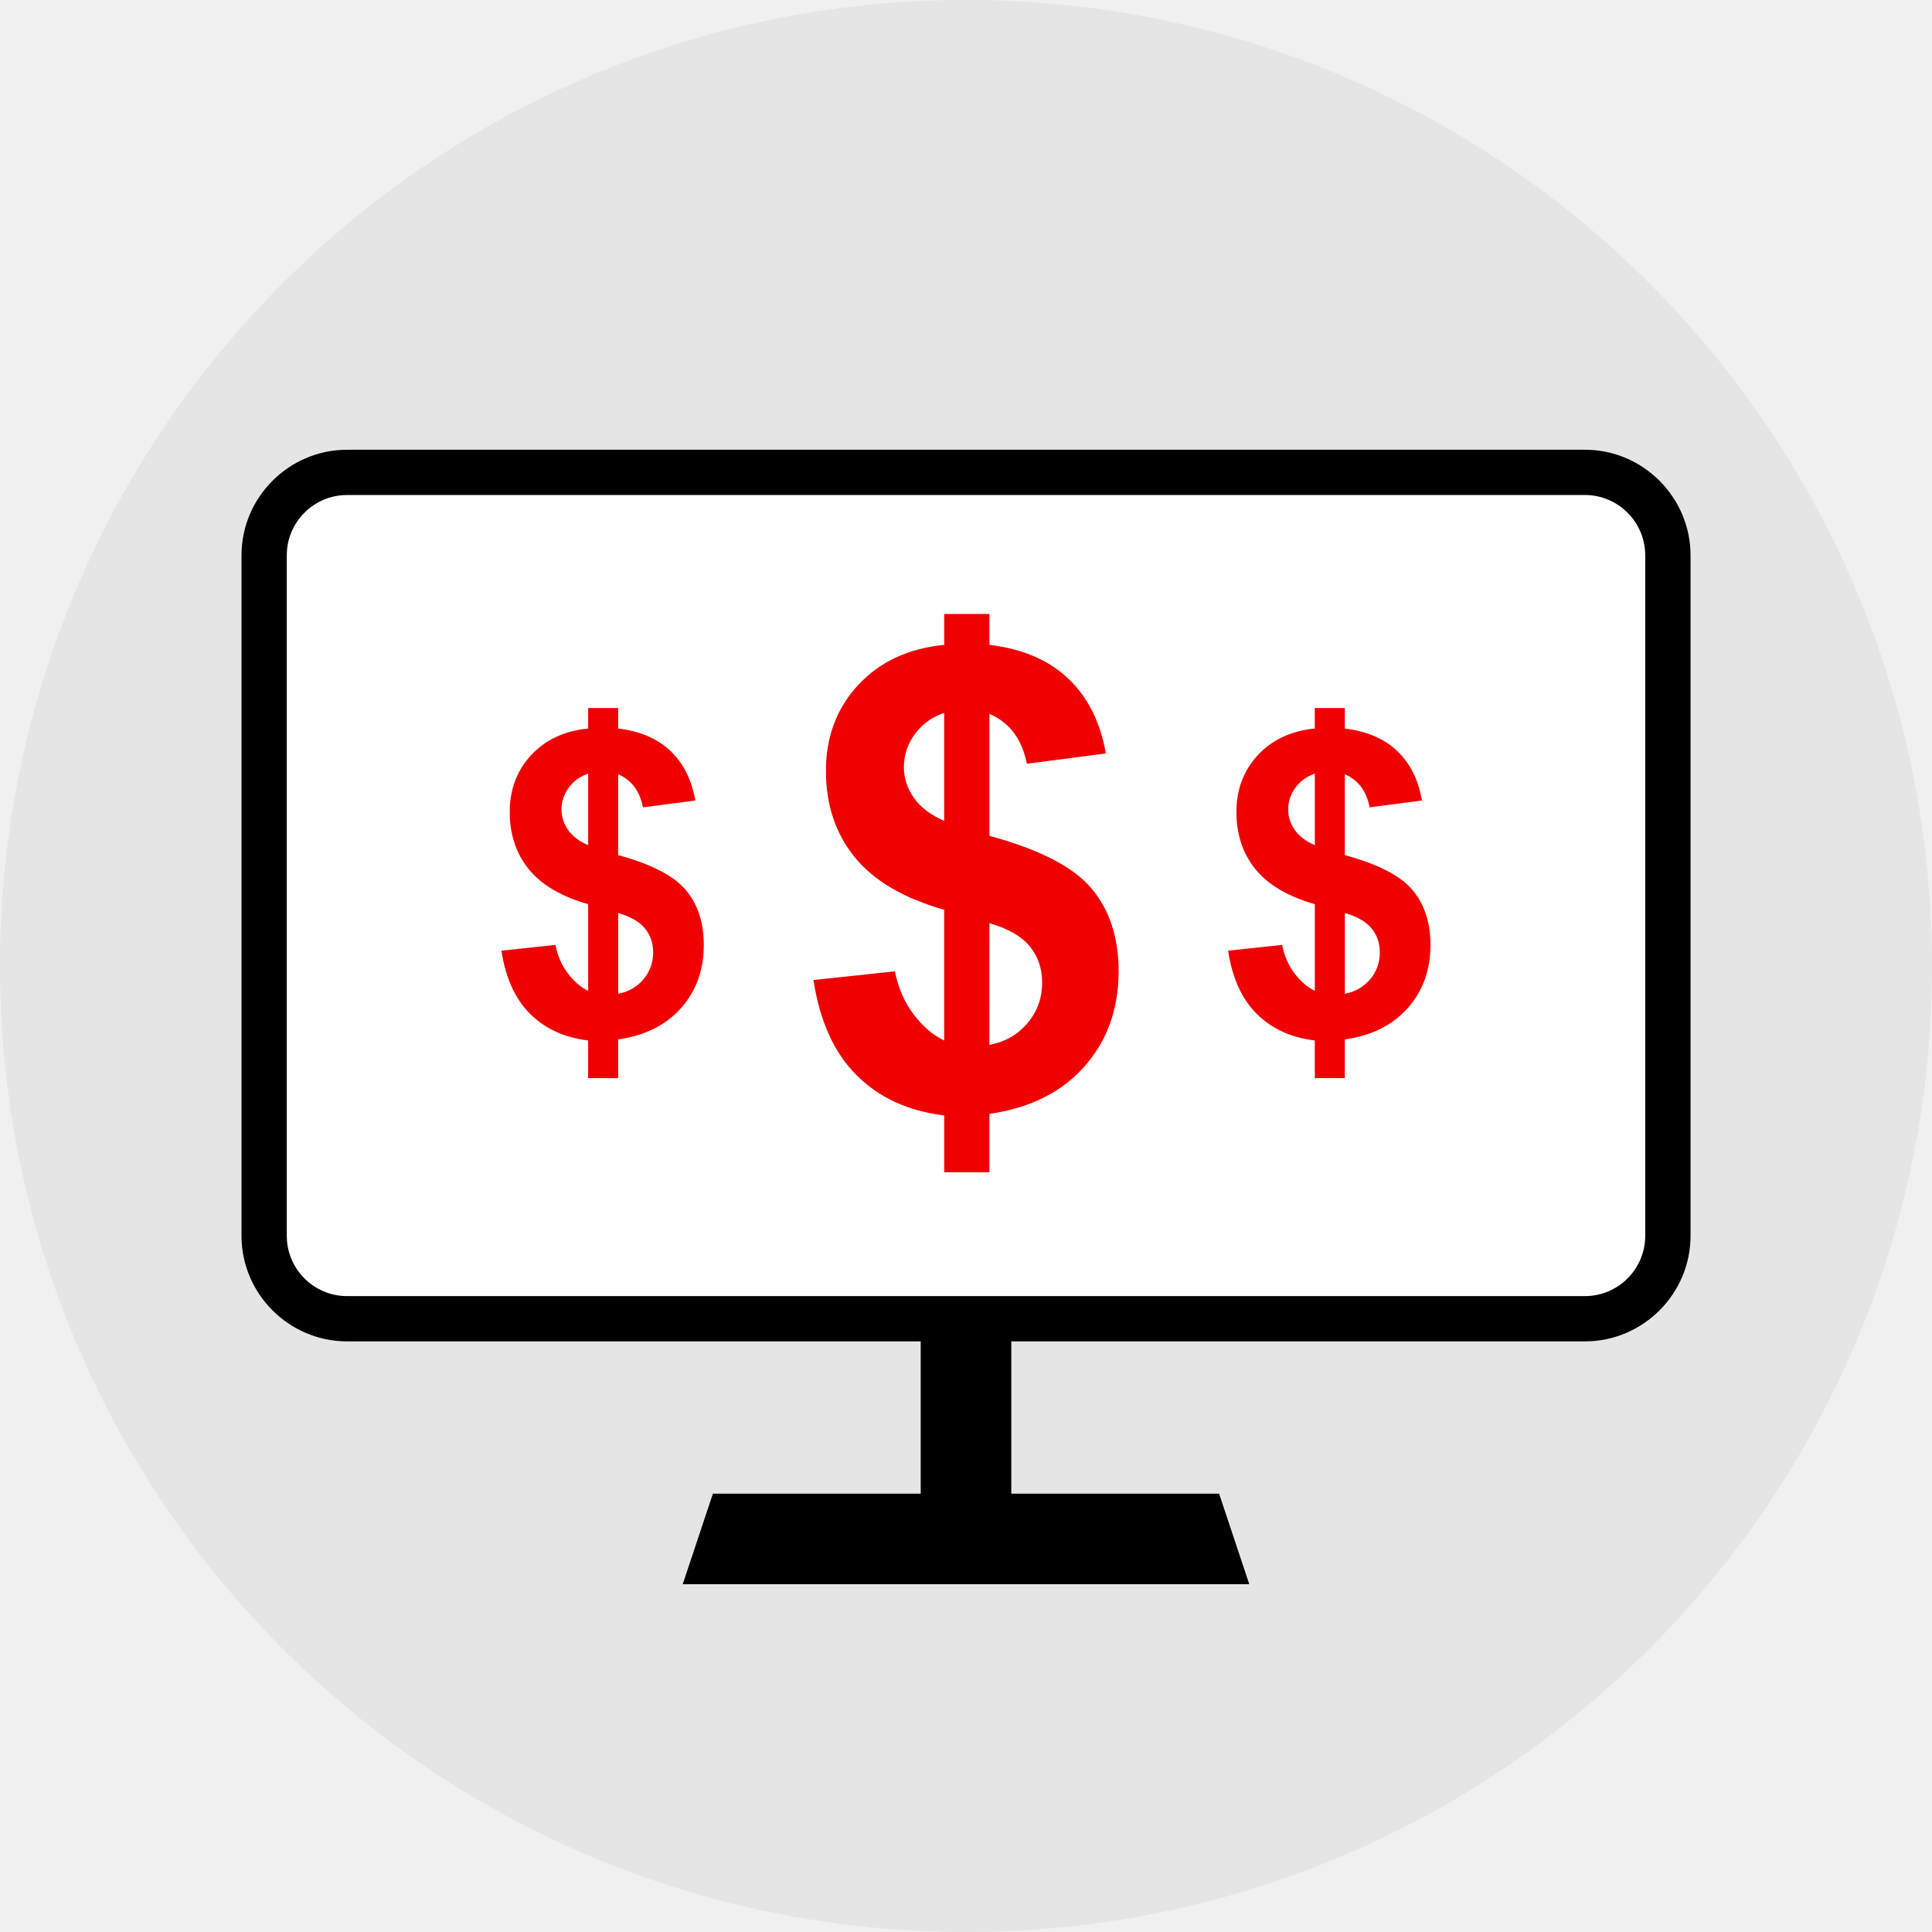
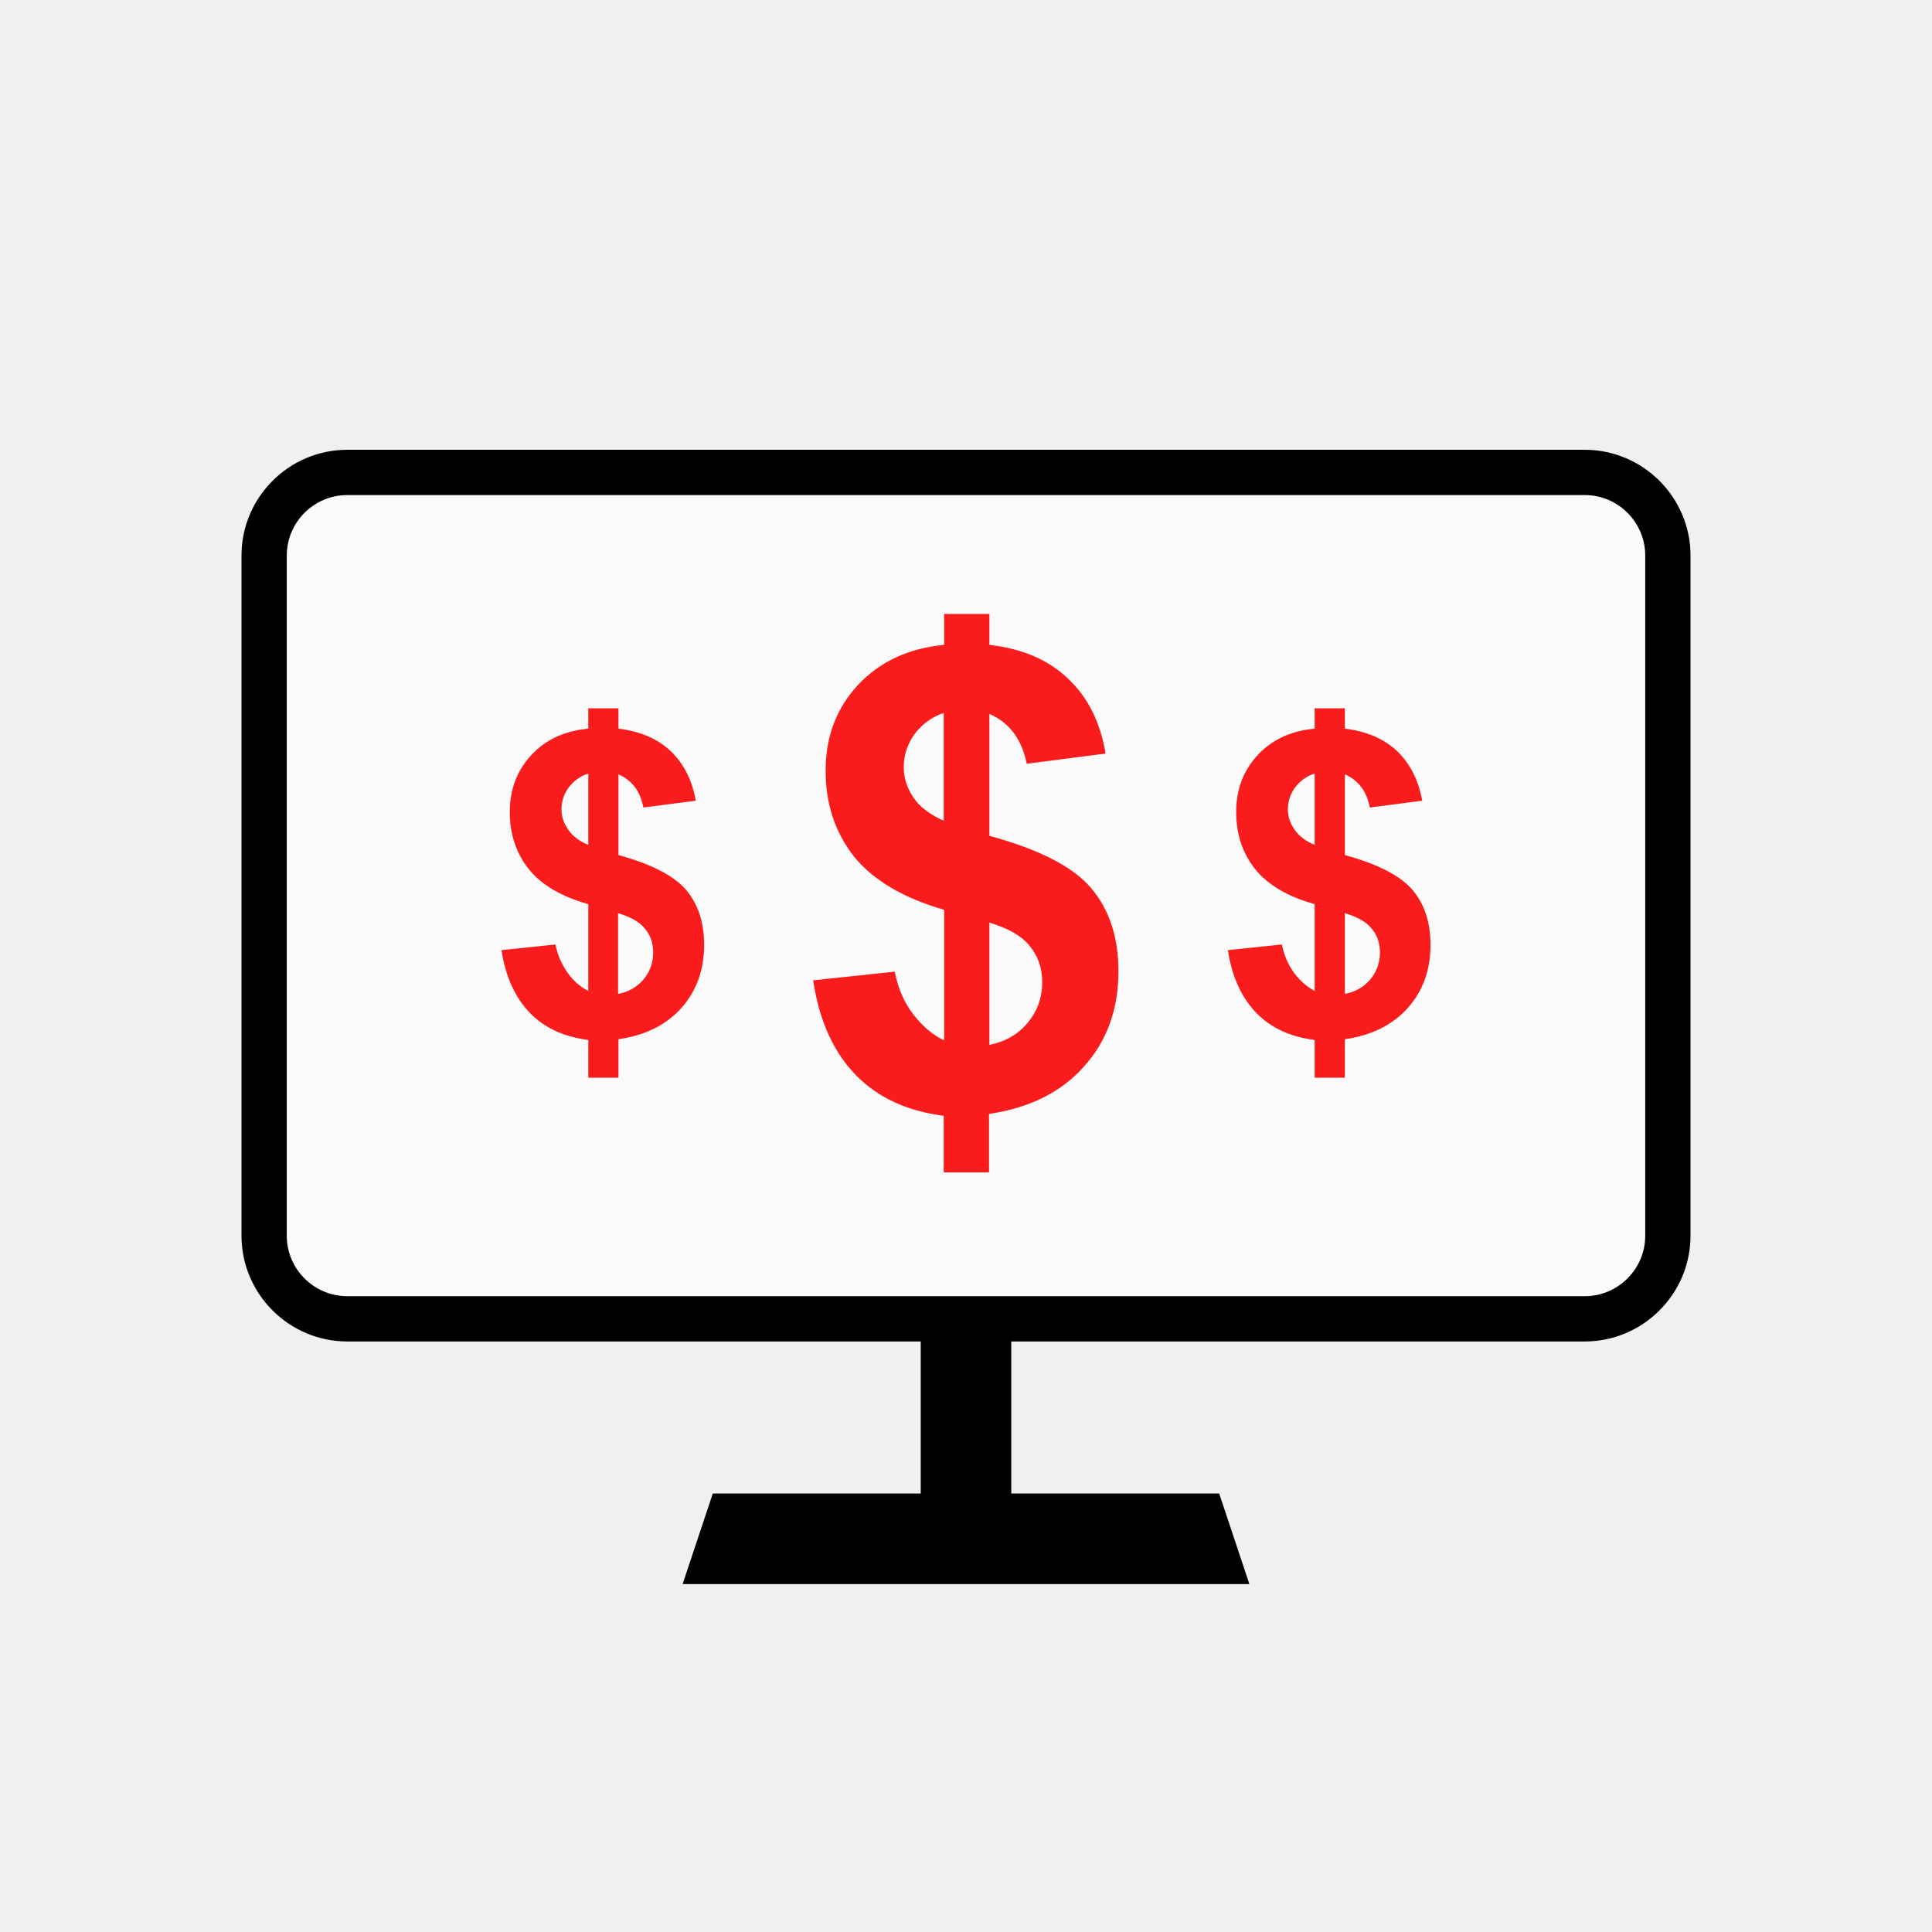
<svg xmlns="http://www.w3.org/2000/svg" viewBox="0 0 512 512">
-   <path d="M256 0c-141.384 0-256 114.616-256 256s114.616 256 256 256 256-114.616 256-256-114.616-256-256-256z" fill="#E5E5E5" />
-   <path d="M244 346.72h24v58.152h-24zM180.928 419.832l8-24h134.144l8 24z" />
-   <path d="M91.976 349.472c-12.12 0-21.976-9.856-21.976-21.976v-180.336c0-12.12 9.856-21.976 21.976-21.976h328.056c12.12 0 21.976 9.856 21.976 21.976v180.336c0 12.12-9.856 21.976-21.976 21.976h-328.056z" fill="#fff" />
-   <path d="M420.024 131.184c8.808 0 15.976 7.168 15.976 15.976v180.344c0 8.808-7.168 15.976-15.976 15.976h-328.048c-8.808 0-15.976-7.168-15.976-15.976v-180.344c0-8.808 7.168-15.976 15.976-15.976h328.048m0-12h-328.048c-15.384 0-27.976 12.592-27.976 27.976v180.344c0 15.384 12.592 27.976 27.976 27.976h328.056c15.384 0 27.976-12.592 27.976-27.976v-180.344c-.008-15.384-12.6-27.976-27.984-27.976z" />
-   <g fill="#F00000">
-     <path d="M250.216 275.744v-34.64c-10.808-3.088-18.728-7.76-23.776-14.016-5.04-6.256-7.56-13.856-7.56-22.784 0-9.04 2.848-16.632 8.56-22.784 5.704-6.144 13.296-9.688 22.784-10.624v-8.184h11.992v8.184c8.76 1.048 15.736 4.04 20.92 8.976 5.176 4.936 8.488 11.536 9.92 19.8l-20.928 2.728c-1.272-6.504-4.576-10.912-9.92-13.232v32.336c13.224 3.584 22.24 8.224 27.04 13.936 4.792 5.704 7.2 13.024 7.2 21.952 0 9.976-3.016 18.384-9.056 25.224-6.032 6.832-14.424 11.024-25.176 12.568v15.464h-11.992v-15.048c-9.536-1.152-17.28-4.712-23.232-10.664s-9.76-14.352-11.416-25.216l21.584-2.312c.88 4.408 2.528 8.216 4.96 11.416 2.416 3.176 5.112 5.488 8.096 6.92zm0-86.824c-3.256 1.104-5.848 2.976-7.776 5.624-1.936 2.648-2.896 5.568-2.896 8.76 0 2.92.88 5.64 2.648 8.144s4.44 4.536 8.024 6.08v-28.608zm11.984 87.984c4.128-.776 7.496-2.688 10.088-5.752 2.592-3.056 3.888-6.656 3.888-10.792 0-3.696-1.088-6.872-3.264-9.552-2.176-2.672-5.744-4.72-10.704-6.16l-.008 32.256zM348.448 262.584v-22.968c-7.168-2.048-12.416-5.144-15.768-9.296-3.344-4.152-5.016-9.184-5.016-15.104 0-5.992 1.888-11.032 5.672-15.104s8.816-6.424 15.104-7.048v-5.424h7.952v5.424c5.808.696 10.432 2.68 13.872 5.952 3.432 3.272 5.624 7.648 6.576 13.128l-13.872 1.808c-.84-4.312-3.032-7.24-6.576-8.776v21.44c8.768 2.376 14.744 5.456 17.928 9.24 3.176 3.776 4.768 8.632 4.768 14.552 0 6.616-2 12.192-6.008 16.72-4 4.528-9.568 7.312-16.688 8.336v10.248h-7.952v-9.976c-6.328-.768-11.456-3.128-15.408-7.072s-6.472-9.52-7.568-16.72l14.312-1.536c.584 2.928 1.68 5.448 3.288 7.568 1.624 2.12 3.408 3.656 5.384 4.608zm0-57.568c-2.16.728-3.88 1.976-5.152 3.728-1.28 1.752-1.92 3.688-1.92 5.808 0 1.936.584 3.736 1.752 5.4s2.944 3.008 5.32 4.032v-18.968zm7.952 58.336c2.736-.512 4.968-1.784 6.688-3.816 1.72-2.024 2.576-4.416 2.576-7.152 0-2.448-.72-4.56-2.168-6.336-1.44-1.768-3.808-3.136-7.096-4.088v21.392zM155.872 262.584v-22.968c-7.168-2.048-12.416-5.144-15.768-9.296-3.344-4.152-5.016-9.184-5.016-15.104 0-5.992 1.888-11.032 5.672-15.104s8.816-6.424 15.104-7.048v-5.424h7.952v5.424c5.808.696 10.432 2.68 13.872 5.952 3.432 3.272 5.624 7.648 6.576 13.128l-13.872 1.808c-.84-4.312-3.032-7.24-6.576-8.776v21.44c8.768 2.376 14.744 5.456 17.928 9.24 3.176 3.776 4.768 8.632 4.768 14.552 0 6.616-2 12.192-6.008 16.72-4 4.528-9.568 7.312-16.688 8.336v10.248h-7.952v-9.976c-6.328-.768-11.456-3.128-15.408-7.072s-6.472-9.52-7.568-16.72l14.312-1.536c.584 2.928 1.68 5.448 3.288 7.568 1.624 2.12 3.408 3.656 5.384 4.608zm0-57.568c-2.16.728-3.88 1.976-5.152 3.728-1.28 1.752-1.92 3.688-1.92 5.808 0 1.936.584 3.736 1.752 5.4s2.944 3.008 5.32 4.032v-18.968zm7.952 58.336c2.736-.512 4.968-1.784 6.688-3.816 1.72-2.024 2.576-4.416 2.576-7.152 0-2.448-.72-4.56-2.168-6.336-1.44-1.768-3.808-3.136-7.096-4.088v21.392z" />
-   </g>
+   <path d="M331.1 419.8h-150.2l8-24h55.1v-49.1h24v49.1h55.1z" />
+   <path d="M92 349.5c-12.1 0-22-9.9-22-22v-180.3c0-12.1 9.9-22 22-22h328c12.1 0 22 9.9 22 22v180.3c0 12.1-9.9 22-22 22h-328z" fill="#FaFaFa" />
+   <path d="M420 131.2c8.8 0 16 7.2 16 16v180.3c0 8.8-7.2 16-16 16h-328c-8.8 0-16-7.2-16-16v-180.3c0-8.8 7.2-16 16-16h328m0-12h-328c-15.4 0-28 12.6-28 28v180.3c0 15.4 12.6 28 28 28h328c15.4 0 28-12.6 28-28v-180.3c0-15.4-12.6-28-28-28z" />
+   <path d="M250.2 275.7v-34.6c-10.8-3.1-18.7-7.8-23.8-14-5-6.3-7.6-13.9-7.6-22.8 0-9 2.8-16.6 8.6-22.8 5.7-6.1 13.3-9.7 22.8-10.6v-8.2h12v8.2c8.8 1 15.7 4 20.9 9 5.2 4.9 8.5 11.5 9.9 19.8l-20.9 2.7c-1.3-6.5-4.6-10.9-9.9-13.2v32.3c13.2 3.6 22.2 8.2 27 13.9 4.8 5.7 7.2 13 7.2 22 0 10-3 18.4-9.1 25.2-6 6.8-14.4 11-25.2 12.6v15.5h-12v-15c-9.5-1.2-17.3-4.7-23.2-10.7s-9.8-14.4-11.4-25.2l21.6-2.3c.9 4.4 2.5 8.2 5 11.4 2.4 3.1 5.1 5.4 8.1 6.8zm0-86.8c-3.3 1.1-5.8 3-7.8 5.6-1.9 2.6-2.9 5.6-2.9 8.8 0 2.9.9 5.6 2.6 8.1s4.4 4.5 8 6.1v-28.6h.1zm12 88c4.1-.8 7.5-2.7 10.1-5.8 2.6-3.1 3.9-6.7 3.9-10.8 0-3.7-1.1-6.9-3.3-9.6-2.2-2.7-5.7-4.7-10.7-6.2v32.4zm86.2-14.3v-23c-7.2-2-12.4-5.1-15.8-9.3-3.3-4.2-5-9.2-5-15.1 0-6 1.9-11 5.7-15.1s8.8-6.4 15.1-7v-5.4h8v5.4c5.8.7 10.4 2.7 13.9 6 3.4 3.3 5.6 7.6 6.6 13.1l-13.9 1.8c-.8-4.3-3-7.2-6.6-8.8v21.4c8.8 2.4 14.7 5.5 17.9 9.2 3.2 3.8 4.8 8.6 4.8 14.6 0 6.6-2 12.2-6 16.7s-9.6 7.3-16.7 8.3v10.2h-8v-10c-6.3-.8-11.5-3.1-15.4-7.1s-6.5-9.5-7.6-16.7l14.3-1.5c.6 2.9 1.7 5.4 3.3 7.6 1.7 2.2 3.5 3.7 5.4 4.7zm0-57.6c-2.2.7-3.9 2-5.2 3.7-1.3 1.8-1.9 3.7-1.9 5.8 0 1.9.6 3.7 1.8 5.4s2.9 3 5.3 4v-18.9zm8 58.4c2.7-.5 5-1.8 6.7-3.8 1.7-2 2.6-4.4 2.6-7.2 0-2.4-.7-4.6-2.2-6.3-1.4-1.8-3.8-3.1-7.1-4.1v21.4zm-200.5-.8v-23c-7.2-2-12.4-5.1-15.8-9.3-3.3-4.2-5-9.2-5-15.1 0-6 1.9-11 5.7-15.1s8.8-6.4 15.1-7v-5.4h8v5.4c5.8.7 10.4 2.7 13.9 6 3.4 3.3 5.6 7.6 6.6 13.1l-13.9 1.8c-.8-4.3-3-7.2-6.6-8.8v21.4c8.8 2.4 14.7 5.5 17.9 9.2 3.2 3.8 4.8 8.6 4.8 14.6 0 6.6-2 12.2-6 16.7s-9.6 7.3-16.7 8.3v10.2h-8v-10c-6.3-.8-11.5-3.1-15.4-7.1s-6.5-9.5-7.6-16.7l14.3-1.5c.6 2.9 1.7 5.4 3.3 7.6 1.6 2.2 3.4 3.7 5.4 4.7zm0-57.6c-2.2.7-3.9 2-5.2 3.7-1.3 1.8-1.9 3.7-1.9 5.8 0 1.9.6 3.7 1.8 5.4s2.9 3 5.3 4v-18.9zm7.9 58.4c2.7-.5 5-1.8 6.7-3.8 1.7-2 2.6-4.4 2.6-7.2 0-2.4-.7-4.6-2.2-6.3-1.4-1.8-3.8-3.1-7.1-4.1v21.4z" fill="#fa1c1c" />
</svg>
